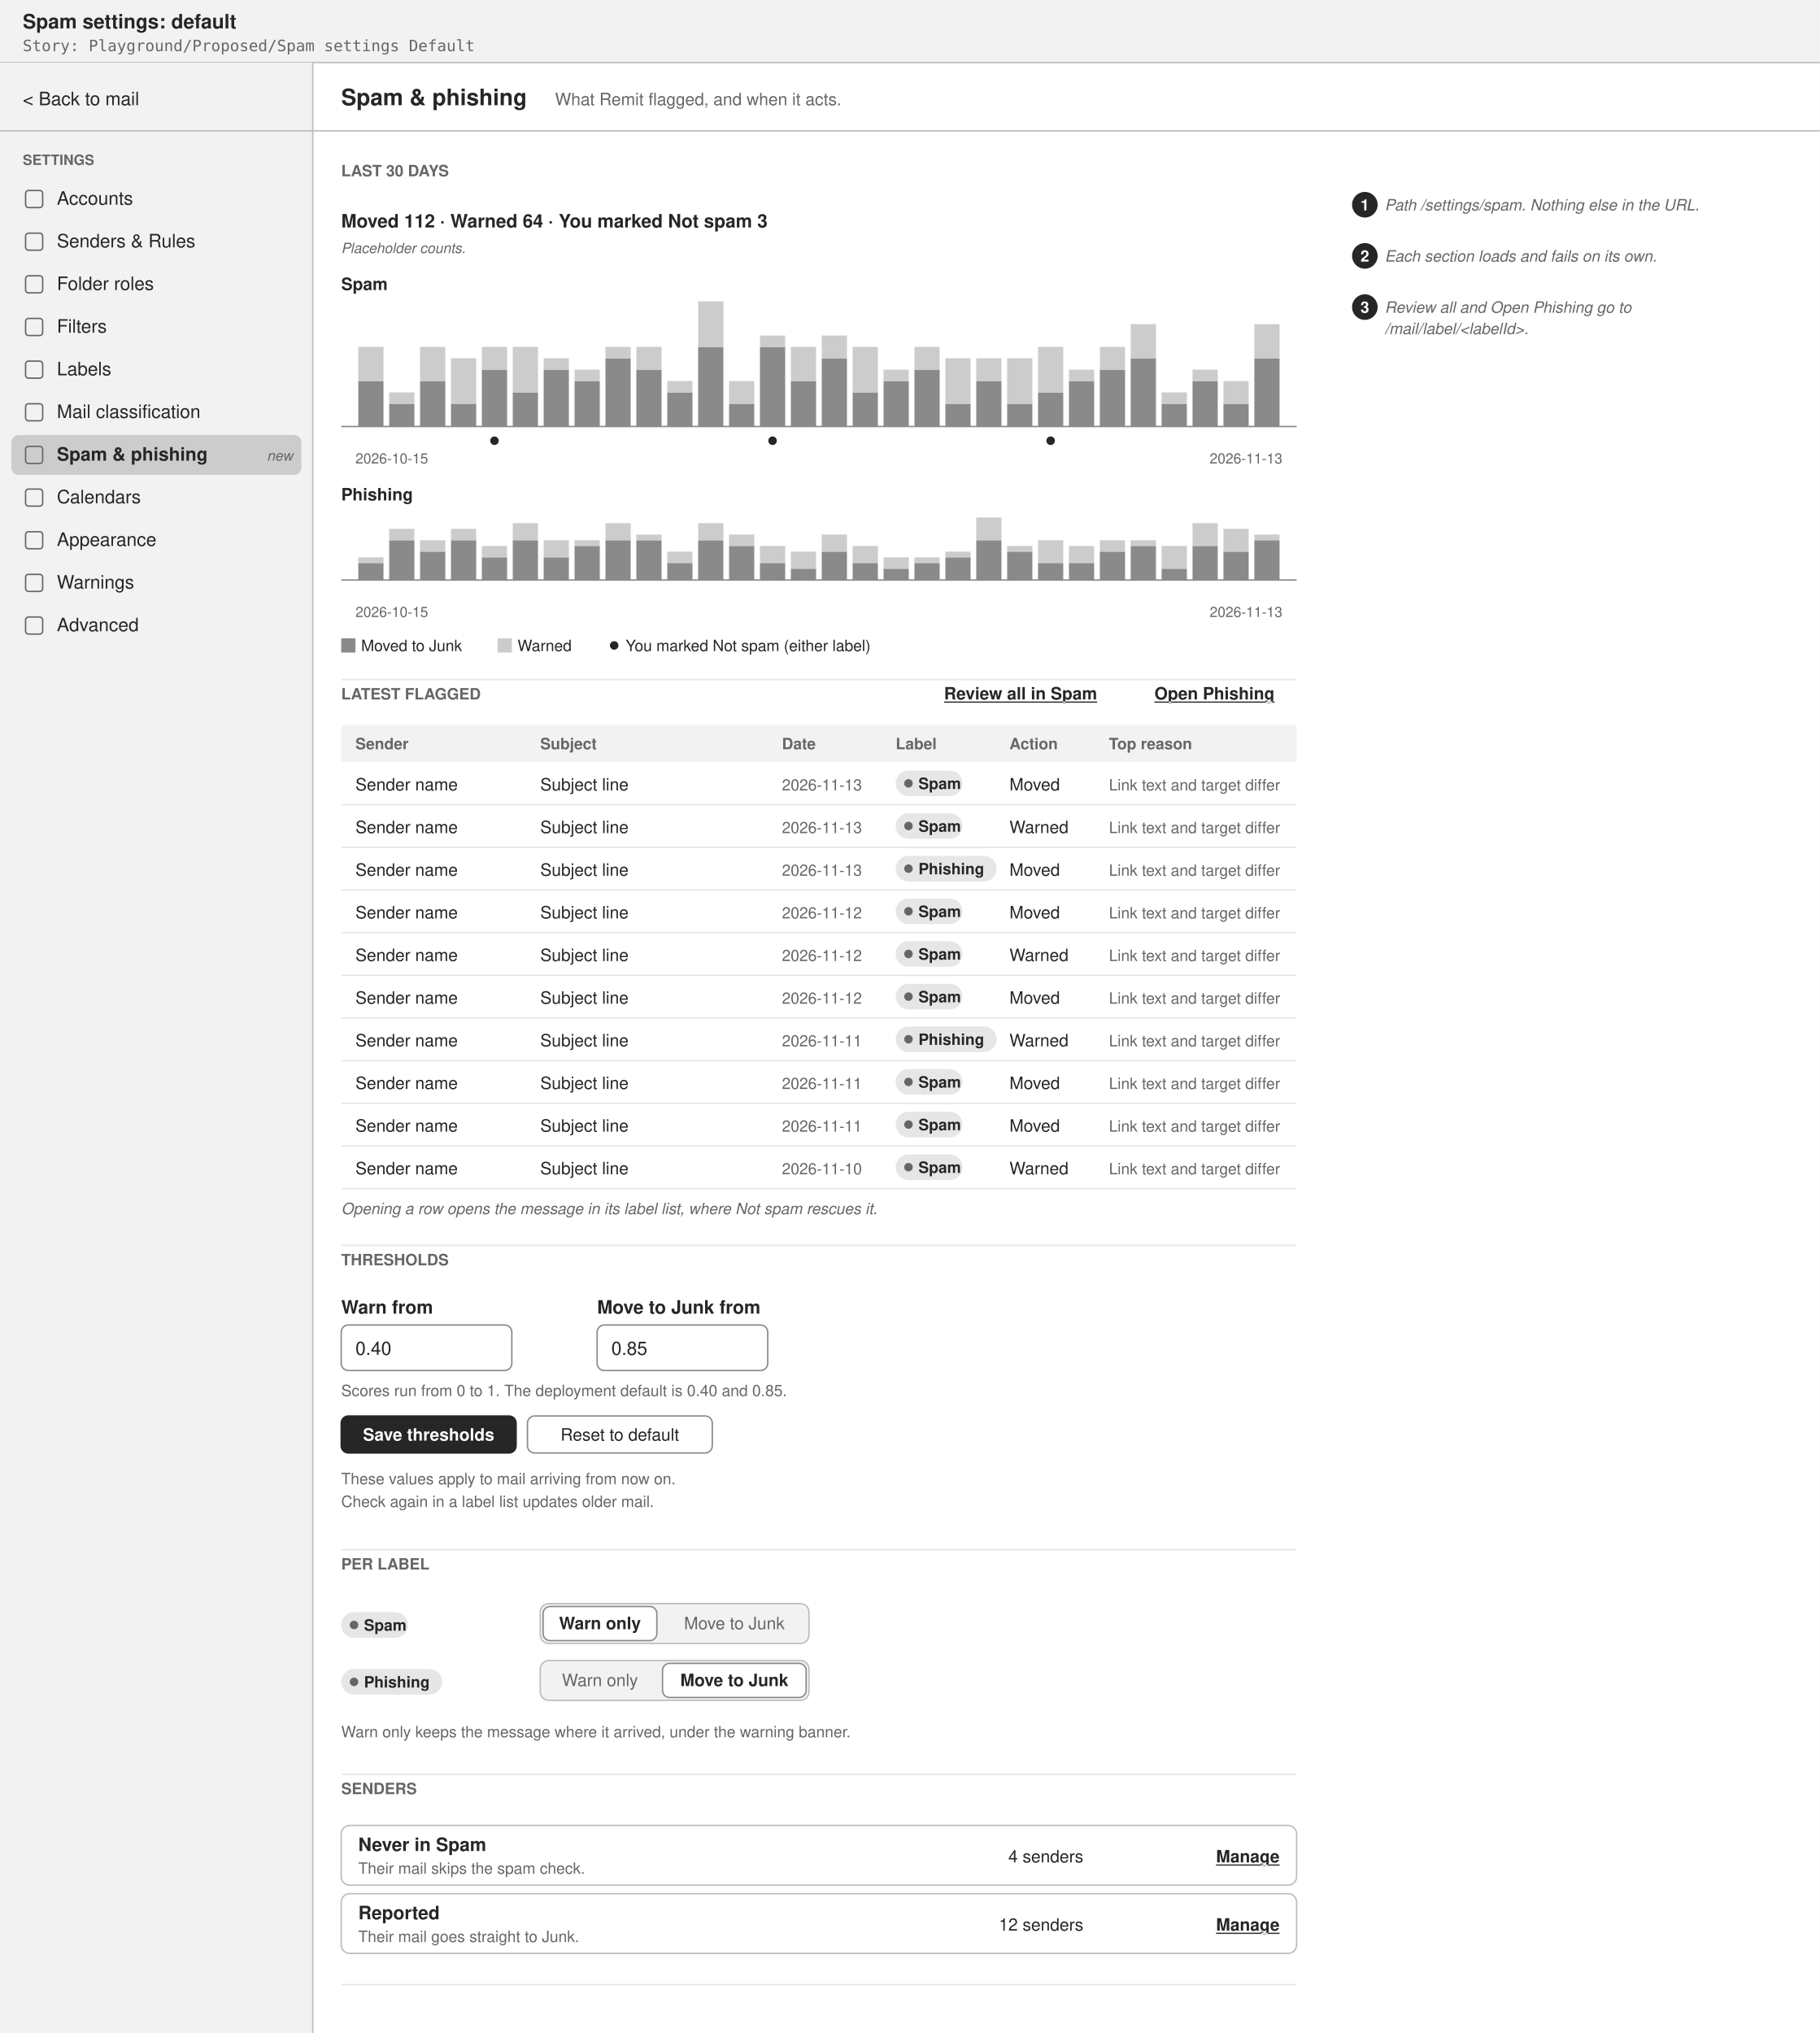
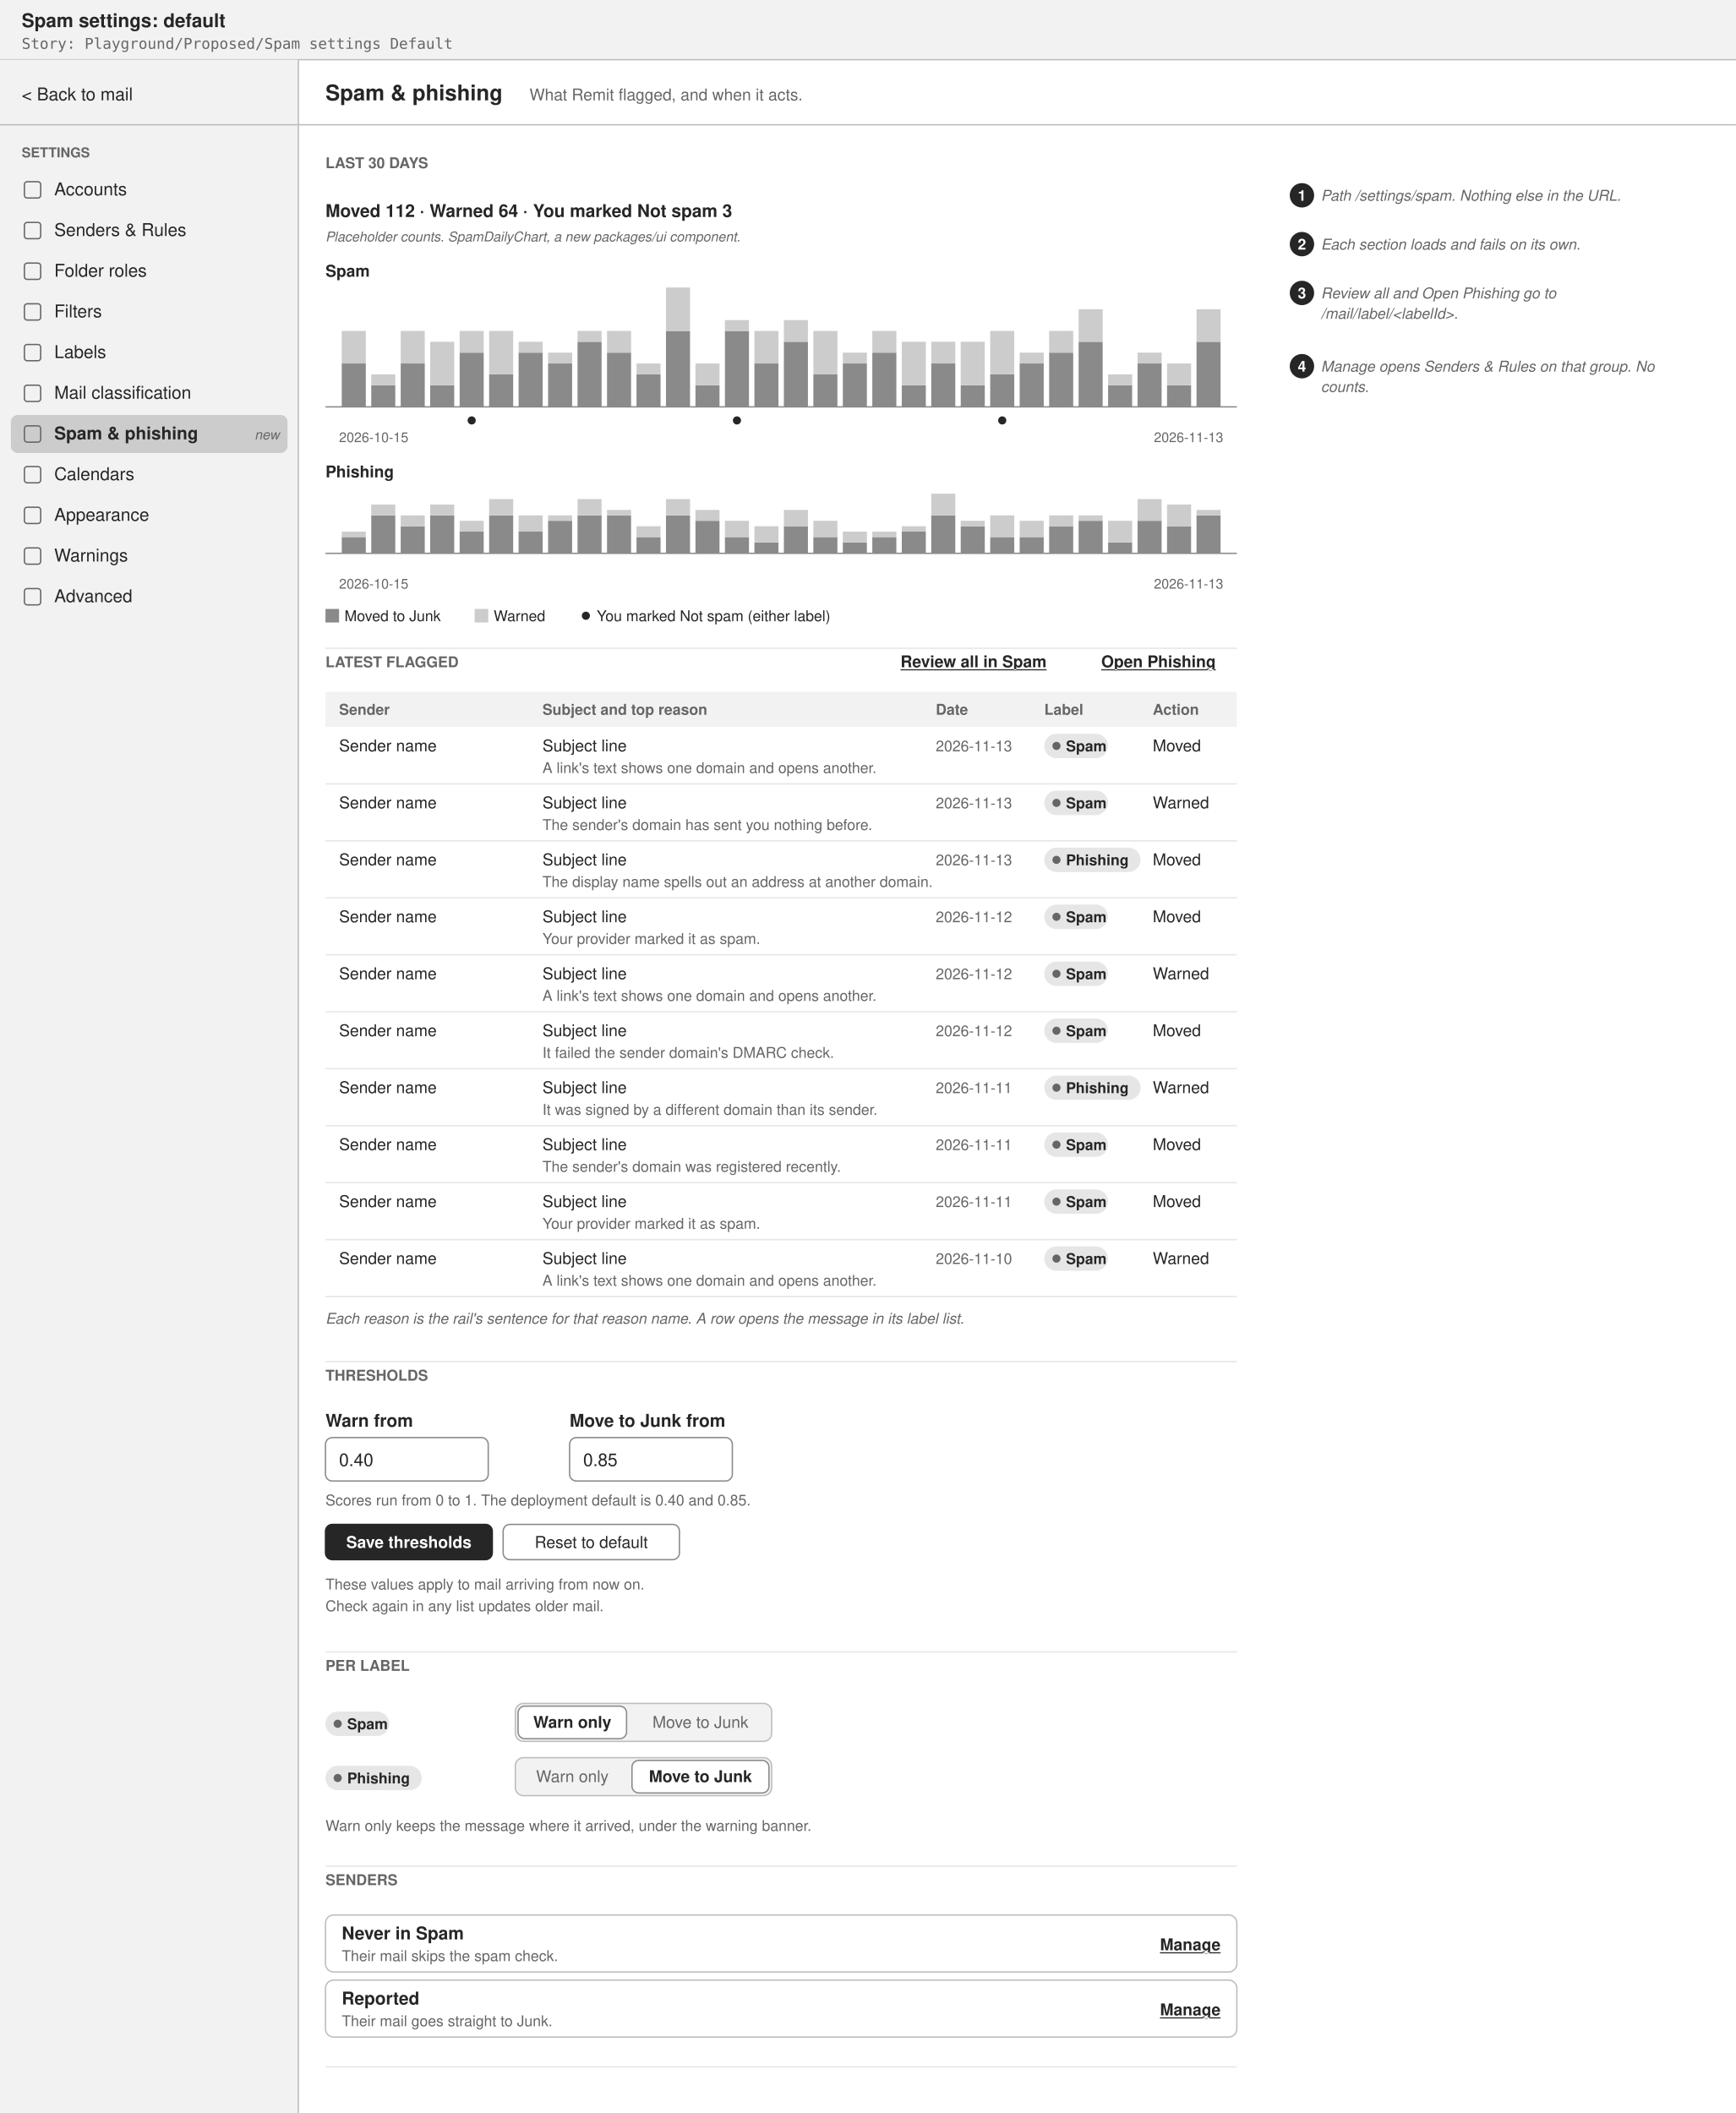
- <svg xmlns="http://www.w3.org/2000/svg" width="1280" height="1430" viewBox="0 0 1280 1430" font-family="Helvetica, Arial, sans-serif">
-   <rect x="0" y="0" width="1280" height="1430" fill="#ffffff" stroke="none" stroke-width="1" />
+ <svg xmlns="http://www.w3.org/2000/svg" width="1280" height="1558" viewBox="0 0 1280 1558" font-family="Helvetica, Arial, sans-serif">
+   <rect x="0" y="0" width="1280" height="1558" fill="#ffffff" stroke="none" stroke-width="1" />
  <rect x="0" y="0" width="1280" height="44" fill="#f2f2f2" stroke="none" stroke-width="1" />
  <line x1="0" y1="44" x2="1280" y2="44" stroke="#bdbdbd" stroke-width="1" />
  <text x="16" y="20" font-size="14" fill="#262626" font-weight="700">Spam settings: default</text>
  <text x="16" y="36" font-size="11" fill="#666666" font-family="monospace">Story: Playground/Proposed/Spam settings Default</text>
  <g transform="translate(0,44)">
-     <rect x="0" y="0" width="220" height="1386" fill="#f2f2f2" stroke="none" stroke-width="1" />
-     <line x1="220" y1="0" x2="220" y2="1386" stroke="#bdbdbd" stroke-width="1" />
+     <rect x="0" y="0" width="220" height="1514" fill="#f2f2f2" stroke="none" stroke-width="1" />
+     <line x1="220" y1="0" x2="220" y2="1514" stroke="#bdbdbd" stroke-width="1" />
    <line x1="0" y1="48" x2="220" y2="48" stroke="#bdbdbd" stroke-width="1" />
    <text x="16" y="30" font-size="13" fill="#262626">&lt; Back to mail</text>
    <text x="16" y="72" font-size="10" fill="#666666" font-weight="700">SETTINGS</text>
    <rect x="18" y="90" width="12" height="12" fill="none" stroke="#666666" stroke-width="1" rx="2" />
    <text x="40" y="100" font-size="13" fill="#262626" font-weight="400">Accounts</text>
    <rect x="18" y="120" width="12" height="12" fill="none" stroke="#666666" stroke-width="1" rx="2" />
    <text x="40" y="130" font-size="13" fill="#262626" font-weight="400">Senders &amp; Rules</text>
    <rect x="18" y="150" width="12" height="12" fill="none" stroke="#666666" stroke-width="1" rx="2" />
    <text x="40" y="160" font-size="13" fill="#262626" font-weight="400">Folder roles</text>
    <rect x="18" y="180" width="12" height="12" fill="none" stroke="#666666" stroke-width="1" rx="2" />
    <text x="40" y="190" font-size="13" fill="#262626" font-weight="400">Filters</text>
    <rect x="18" y="210" width="12" height="12" fill="none" stroke="#666666" stroke-width="1" rx="2" />
    <text x="40" y="220" font-size="13" fill="#262626" font-weight="400">Labels</text>
    <rect x="18" y="240" width="12" height="12" fill="none" stroke="#666666" stroke-width="1" rx="2" />
    <text x="40" y="250" font-size="13" fill="#262626" font-weight="400">Mail classification</text>
    <rect x="8" y="262" width="204" height="28" fill="#cccccc" stroke="none" stroke-width="1" rx="5" />
    <rect x="18" y="270" width="12" height="12" fill="none" stroke="#666666" stroke-width="1" rx="2" />
    <text x="40" y="280" font-size="13" fill="#262626" font-weight="600">Spam &amp; phishing</text>
    <text x="206" y="280" font-size="10" fill="#666666" text-anchor="end" font-style="italic">new</text>
    <rect x="18" y="300" width="12" height="12" fill="none" stroke="#666666" stroke-width="1" rx="2" />
    <text x="40" y="310" font-size="13" fill="#262626" font-weight="400">Calendars</text>
    <rect x="18" y="330" width="12" height="12" fill="none" stroke="#666666" stroke-width="1" rx="2" />
    <text x="40" y="340" font-size="13" fill="#262626" font-weight="400">Appearance</text>
    <rect x="18" y="360" width="12" height="12" fill="none" stroke="#666666" stroke-width="1" rx="2" />
    <text x="40" y="370" font-size="13" fill="#262626" font-weight="400">Warnings</text>
    <rect x="18" y="390" width="12" height="12" fill="none" stroke="#666666" stroke-width="1" rx="2" />
    <text x="40" y="400" font-size="13" fill="#262626" font-weight="400">Advanced</text>
    <line x1="220" y1="48" x2="1280" y2="48" stroke="#bdbdbd" stroke-width="1" />
    <text x="240" y="30" font-size="16" fill="#262626" font-weight="700">Spam &amp; phishing</text>
    <text x="390.4" y="30" font-size="12" fill="#666666">What Remit flagged, and when it acts.</text>
    <text x="240" y="80" font-size="11" fill="#666666" font-weight="700">LAST 30 DAYS</text>
    <text x="240" y="116" font-size="13" fill="#262626" font-weight="600">Moved 112  ·  Warned 64  ·  You marked Not spam 3</text>
-     <text x="240" y="134" font-size="10" fill="#666666" font-style="italic">Placeholder counts.</text>
+     <text x="240" y="134" font-size="10" fill="#666666" font-style="italic">Placeholder counts. SpamDailyChart, a new packages/ui component.</text>
    <text x="240" y="160" font-size="12" fill="#262626" font-weight="600">Spam</text>
    <rect x="240" y="166" width="672" height="120" fill="#ffffff" stroke="none" stroke-width="1" />
    <line x1="240" y1="256" x2="912" y2="256" stroke="#8a8a8a" stroke-width="1" />
    <rect x="252" y="224" width="17.733" height="32" fill="#8a8a8a" stroke="none" stroke-width="1" />
    <rect x="252" y="200" width="17.733" height="24" fill="#cccccc" stroke="none" stroke-width="1" />
    <rect x="273.733" y="240" width="17.733" height="16" fill="#8a8a8a" stroke="none" stroke-width="1" />
    <rect x="273.733" y="232" width="17.733" height="8" fill="#cccccc" stroke="none" stroke-width="1" />
    <rect x="295.467" y="224" width="17.733" height="32" fill="#8a8a8a" stroke="none" stroke-width="1" />
    <rect x="295.467" y="200" width="17.733" height="24" fill="#cccccc" stroke="none" stroke-width="1" />
    <rect x="317.2" y="240" width="17.733" height="16" fill="#8a8a8a" stroke="none" stroke-width="1" />
    <rect x="317.2" y="208" width="17.733" height="32" fill="#cccccc" stroke="none" stroke-width="1" />
    <rect x="338.933" y="216" width="17.733" height="40" fill="#8a8a8a" stroke="none" stroke-width="1" />
    <rect x="338.933" y="200" width="17.733" height="16" fill="#cccccc" stroke="none" stroke-width="1" />
    <circle cx="347.8" cy="266" r="3" fill="#262626" />
    <rect x="360.667" y="232" width="17.733" height="24" fill="#8a8a8a" stroke="none" stroke-width="1" />
    <rect x="360.667" y="200" width="17.733" height="32" fill="#cccccc" stroke="none" stroke-width="1" />
    <rect x="382.4" y="216" width="17.733" height="40" fill="#8a8a8a" stroke="none" stroke-width="1" />
    <rect x="382.4" y="208" width="17.733" height="8" fill="#cccccc" stroke="none" stroke-width="1" />
    <rect x="404.133" y="224" width="17.733" height="32" fill="#8a8a8a" stroke="none" stroke-width="1" />
    <rect x="404.133" y="216" width="17.733" height="8" fill="#cccccc" stroke="none" stroke-width="1" />
    <rect x="425.867" y="208" width="17.733" height="48" fill="#8a8a8a" stroke="none" stroke-width="1" />
    <rect x="425.867" y="200" width="17.733" height="8" fill="#cccccc" stroke="none" stroke-width="1" />
    <rect x="447.6" y="216" width="17.733" height="40" fill="#8a8a8a" stroke="none" stroke-width="1" />
    <rect x="447.6" y="200" width="17.733" height="16" fill="#cccccc" stroke="none" stroke-width="1" />
    <rect x="469.333" y="232" width="17.733" height="24" fill="#8a8a8a" stroke="none" stroke-width="1" />
    <rect x="469.333" y="224" width="17.733" height="8" fill="#cccccc" stroke="none" stroke-width="1" />
    <rect x="491.067" y="200" width="17.733" height="56" fill="#8a8a8a" stroke="none" stroke-width="1" />
    <rect x="491.067" y="168" width="17.733" height="32" fill="#cccccc" stroke="none" stroke-width="1" />
    <rect x="512.8" y="240" width="17.733" height="16" fill="#8a8a8a" stroke="none" stroke-width="1" />
    <rect x="512.8" y="224" width="17.733" height="16" fill="#cccccc" stroke="none" stroke-width="1" />
    <rect x="534.533" y="200" width="17.733" height="56" fill="#8a8a8a" stroke="none" stroke-width="1" />
    <rect x="534.533" y="192" width="17.733" height="8" fill="#cccccc" stroke="none" stroke-width="1" />
    <circle cx="543.4" cy="266" r="3" fill="#262626" />
    <rect x="556.267" y="224" width="17.733" height="32" fill="#8a8a8a" stroke="none" stroke-width="1" />
    <rect x="556.267" y="200" width="17.733" height="24" fill="#cccccc" stroke="none" stroke-width="1" />
    <rect x="578" y="208" width="17.733" height="48" fill="#8a8a8a" stroke="none" stroke-width="1" />
    <rect x="578" y="192" width="17.733" height="16" fill="#cccccc" stroke="none" stroke-width="1" />
    <rect x="599.733" y="232" width="17.733" height="24" fill="#8a8a8a" stroke="none" stroke-width="1" />
    <rect x="599.733" y="200" width="17.733" height="32" fill="#cccccc" stroke="none" stroke-width="1" />
    <rect x="621.467" y="224" width="17.733" height="32" fill="#8a8a8a" stroke="none" stroke-width="1" />
    <rect x="621.467" y="216" width="17.733" height="8" fill="#cccccc" stroke="none" stroke-width="1" />
    <rect x="643.2" y="216" width="17.733" height="40" fill="#8a8a8a" stroke="none" stroke-width="1" />
    <rect x="643.2" y="200" width="17.733" height="16" fill="#cccccc" stroke="none" stroke-width="1" />
    <rect x="664.933" y="240" width="17.733" height="16" fill="#8a8a8a" stroke="none" stroke-width="1" />
    <rect x="664.933" y="208" width="17.733" height="32" fill="#cccccc" stroke="none" stroke-width="1" />
    <rect x="686.667" y="224" width="17.733" height="32" fill="#8a8a8a" stroke="none" stroke-width="1" />
    <rect x="686.667" y="208" width="17.733" height="16" fill="#cccccc" stroke="none" stroke-width="1" />
    <rect x="708.4" y="240" width="17.733" height="16" fill="#8a8a8a" stroke="none" stroke-width="1" />
    <rect x="708.4" y="208" width="17.733" height="32" fill="#cccccc" stroke="none" stroke-width="1" />
    <rect x="730.133" y="232" width="17.733" height="24" fill="#8a8a8a" stroke="none" stroke-width="1" />
    <rect x="730.133" y="200" width="17.733" height="32" fill="#cccccc" stroke="none" stroke-width="1" />
    <circle cx="739" cy="266" r="3" fill="#262626" />
    <rect x="751.867" y="224" width="17.733" height="32" fill="#8a8a8a" stroke="none" stroke-width="1" />
    <rect x="751.867" y="216" width="17.733" height="8" fill="#cccccc" stroke="none" stroke-width="1" />
    <rect x="773.6" y="216" width="17.733" height="40" fill="#8a8a8a" stroke="none" stroke-width="1" />
    <rect x="773.6" y="200" width="17.733" height="16" fill="#cccccc" stroke="none" stroke-width="1" />
    <rect x="795.333" y="208" width="17.733" height="48" fill="#8a8a8a" stroke="none" stroke-width="1" />
    <rect x="795.333" y="184" width="17.733" height="24" fill="#cccccc" stroke="none" stroke-width="1" />
    <rect x="817.067" y="240" width="17.733" height="16" fill="#8a8a8a" stroke="none" stroke-width="1" />
    <rect x="817.067" y="232" width="17.733" height="8" fill="#cccccc" stroke="none" stroke-width="1" />
    <rect x="838.8" y="224" width="17.733" height="32" fill="#8a8a8a" stroke="none" stroke-width="1" />
    <rect x="838.8" y="216" width="17.733" height="8" fill="#cccccc" stroke="none" stroke-width="1" />
    <rect x="860.533" y="240" width="17.733" height="16" fill="#8a8a8a" stroke="none" stroke-width="1" />
    <rect x="860.533" y="224" width="17.733" height="16" fill="#cccccc" stroke="none" stroke-width="1" />
    <rect x="882.267" y="208" width="17.733" height="48" fill="#8a8a8a" stroke="none" stroke-width="1" />
    <rect x="882.267" y="184" width="17.733" height="24" fill="#cccccc" stroke="none" stroke-width="1" />
    <text x="250" y="282" font-size="10" fill="#666666">2026-10-15</text>
    <text x="902" y="282" font-size="10" fill="#666666" text-anchor="end">2026-11-13</text>
    <text x="240" y="308" font-size="12" fill="#262626" font-weight="600">Phishing</text>
    <rect x="240" y="314" width="672" height="80" fill="#ffffff" stroke="none" stroke-width="1" />
    <line x1="240" y1="364" x2="912" y2="364" stroke="#8a8a8a" stroke-width="1" />
    <rect x="252" y="352" width="17.733" height="12" fill="#8a8a8a" stroke="none" stroke-width="1" />
    <rect x="252" y="348" width="17.733" height="4" fill="#cccccc" stroke="none" stroke-width="1" />
    <rect x="273.733" y="336" width="17.733" height="28" fill="#8a8a8a" stroke="none" stroke-width="1" />
    <rect x="273.733" y="328" width="17.733" height="8" fill="#cccccc" stroke="none" stroke-width="1" />
    <rect x="295.467" y="344" width="17.733" height="20" fill="#8a8a8a" stroke="none" stroke-width="1" />
    <rect x="295.467" y="336" width="17.733" height="8" fill="#cccccc" stroke="none" stroke-width="1" />
    <rect x="317.2" y="336" width="17.733" height="28" fill="#8a8a8a" stroke="none" stroke-width="1" />
    <rect x="317.2" y="328" width="17.733" height="8" fill="#cccccc" stroke="none" stroke-width="1" />
    <rect x="338.933" y="348" width="17.733" height="16" fill="#8a8a8a" stroke="none" stroke-width="1" />
    <rect x="338.933" y="340" width="17.733" height="8" fill="#cccccc" stroke="none" stroke-width="1" />
    <rect x="360.667" y="336" width="17.733" height="28" fill="#8a8a8a" stroke="none" stroke-width="1" />
    <rect x="360.667" y="324" width="17.733" height="12" fill="#cccccc" stroke="none" stroke-width="1" />
    <rect x="382.4" y="348" width="17.733" height="16" fill="#8a8a8a" stroke="none" stroke-width="1" />
    <rect x="382.4" y="336" width="17.733" height="12" fill="#cccccc" stroke="none" stroke-width="1" />
    <rect x="404.133" y="340" width="17.733" height="24" fill="#8a8a8a" stroke="none" stroke-width="1" />
    <rect x="404.133" y="336" width="17.733" height="4" fill="#cccccc" stroke="none" stroke-width="1" />
    <rect x="425.867" y="336" width="17.733" height="28" fill="#8a8a8a" stroke="none" stroke-width="1" />
    <rect x="425.867" y="324" width="17.733" height="12" fill="#cccccc" stroke="none" stroke-width="1" />
    <rect x="447.6" y="336" width="17.733" height="28" fill="#8a8a8a" stroke="none" stroke-width="1" />
    <rect x="447.6" y="332" width="17.733" height="4" fill="#cccccc" stroke="none" stroke-width="1" />
    <rect x="469.333" y="352" width="17.733" height="12" fill="#8a8a8a" stroke="none" stroke-width="1" />
    <rect x="469.333" y="344" width="17.733" height="8" fill="#cccccc" stroke="none" stroke-width="1" />
    <rect x="491.067" y="336" width="17.733" height="28" fill="#8a8a8a" stroke="none" stroke-width="1" />
    <rect x="491.067" y="324" width="17.733" height="12" fill="#cccccc" stroke="none" stroke-width="1" />
    <rect x="512.8" y="340" width="17.733" height="24" fill="#8a8a8a" stroke="none" stroke-width="1" />
    <rect x="512.8" y="332" width="17.733" height="8" fill="#cccccc" stroke="none" stroke-width="1" />
    <rect x="534.533" y="352" width="17.733" height="12" fill="#8a8a8a" stroke="none" stroke-width="1" />
    <rect x="534.533" y="340" width="17.733" height="12" fill="#cccccc" stroke="none" stroke-width="1" />
    <rect x="556.267" y="356" width="17.733" height="8" fill="#8a8a8a" stroke="none" stroke-width="1" />
    <rect x="556.267" y="344" width="17.733" height="12" fill="#cccccc" stroke="none" stroke-width="1" />
    <rect x="578" y="344" width="17.733" height="20" fill="#8a8a8a" stroke="none" stroke-width="1" />
    <rect x="578" y="332" width="17.733" height="12" fill="#cccccc" stroke="none" stroke-width="1" />
    <rect x="599.733" y="352" width="17.733" height="12" fill="#8a8a8a" stroke="none" stroke-width="1" />
    <rect x="599.733" y="340" width="17.733" height="12" fill="#cccccc" stroke="none" stroke-width="1" />
    <rect x="621.467" y="356" width="17.733" height="8" fill="#8a8a8a" stroke="none" stroke-width="1" />
    <rect x="621.467" y="348" width="17.733" height="8" fill="#cccccc" stroke="none" stroke-width="1" />
    <rect x="643.2" y="352" width="17.733" height="12" fill="#8a8a8a" stroke="none" stroke-width="1" />
    <rect x="643.2" y="348" width="17.733" height="4" fill="#cccccc" stroke="none" stroke-width="1" />
    <rect x="664.933" y="348" width="17.733" height="16" fill="#8a8a8a" stroke="none" stroke-width="1" />
    <rect x="664.933" y="344" width="17.733" height="4" fill="#cccccc" stroke="none" stroke-width="1" />
    <rect x="686.667" y="336" width="17.733" height="28" fill="#8a8a8a" stroke="none" stroke-width="1" />
    <rect x="686.667" y="320" width="17.733" height="16" fill="#cccccc" stroke="none" stroke-width="1" />
    <rect x="708.4" y="344" width="17.733" height="20" fill="#8a8a8a" stroke="none" stroke-width="1" />
    <rect x="708.4" y="340" width="17.733" height="4" fill="#cccccc" stroke="none" stroke-width="1" />
    <rect x="730.133" y="352" width="17.733" height="12" fill="#8a8a8a" stroke="none" stroke-width="1" />
    <rect x="730.133" y="336" width="17.733" height="16" fill="#cccccc" stroke="none" stroke-width="1" />
    <rect x="751.867" y="352" width="17.733" height="12" fill="#8a8a8a" stroke="none" stroke-width="1" />
    <rect x="751.867" y="340" width="17.733" height="12" fill="#cccccc" stroke="none" stroke-width="1" />
    <rect x="773.6" y="344" width="17.733" height="20" fill="#8a8a8a" stroke="none" stroke-width="1" />
    <rect x="773.6" y="336" width="17.733" height="8" fill="#cccccc" stroke="none" stroke-width="1" />
    <rect x="795.333" y="340" width="17.733" height="24" fill="#8a8a8a" stroke="none" stroke-width="1" />
    <rect x="795.333" y="336" width="17.733" height="4" fill="#cccccc" stroke="none" stroke-width="1" />
    <rect x="817.067" y="356" width="17.733" height="8" fill="#8a8a8a" stroke="none" stroke-width="1" />
    <rect x="817.067" y="340" width="17.733" height="16" fill="#cccccc" stroke="none" stroke-width="1" />
    <rect x="838.8" y="340" width="17.733" height="24" fill="#8a8a8a" stroke="none" stroke-width="1" />
    <rect x="838.8" y="324" width="17.733" height="16" fill="#cccccc" stroke="none" stroke-width="1" />
    <rect x="860.533" y="344" width="17.733" height="20" fill="#8a8a8a" stroke="none" stroke-width="1" />
    <rect x="860.533" y="328" width="17.733" height="16" fill="#cccccc" stroke="none" stroke-width="1" />
    <rect x="882.267" y="336" width="17.733" height="28" fill="#8a8a8a" stroke="none" stroke-width="1" />
    <rect x="882.267" y="332" width="17.733" height="4" fill="#cccccc" stroke="none" stroke-width="1" />
    <text x="250" y="390" font-size="10" fill="#666666">2026-10-15</text>
    <text x="902" y="390" font-size="10" fill="#666666" text-anchor="end">2026-11-13</text>
    <rect x="240" y="405" width="10" height="10" fill="#8a8a8a" stroke="none" stroke-width="1" />
    <text x="254" y="414" font-size="11" fill="#262626">Moved to Junk</text>
    <rect x="350" y="405" width="10" height="10" fill="#cccccc" stroke="none" stroke-width="1" />
    <text x="364" y="414" font-size="11" fill="#262626">Warned</text>
    <circle cx="432" cy="410" r="3" fill="#262626" />
    <text x="440" y="414" font-size="11" fill="#262626">You marked Not spam (either label)</text>
    <line x1="240" y1="434" x2="912" y2="434" stroke="#e6e6e6" stroke-width="1" />
    <text x="240" y="448" font-size="11" fill="#666666" font-weight="700">LATEST FLAGGED</text>
    <text x="664" y="448" font-size="12" fill="#262626" font-weight="600" text-decoration="underline">Review all in Spam</text>
    <text x="812" y="448" font-size="12" fill="#262626" font-weight="600" text-decoration="underline">Open Phishing</text>
    <rect x="240" y="466" width="672" height="26" fill="#f2f2f2" stroke="none" stroke-width="1" />
    <text x="250" y="483" font-size="11" fill="#666666" font-weight="700">Sender</text>
-     <text x="380" y="483" font-size="11" fill="#666666" font-weight="700">Subject</text>
-     <text x="550" y="483" font-size="11" fill="#666666" font-weight="700">Date</text>
-     <text x="630" y="483" font-size="11" fill="#666666" font-weight="700">Label</text>
-     <text x="710" y="483" font-size="11" fill="#666666" font-weight="700">Action</text>
-     <text x="780" y="483" font-size="11" fill="#666666" font-weight="700">Top reason</text>
-     <line x1="240" y1="522" x2="912" y2="522" stroke="#e6e6e6" stroke-width="1" />
-     <text x="250" y="512" font-size="12" fill="#262626">Sender name</text>
-     <text x="380" y="512" font-size="12" fill="#262626">Subject line</text>
-     <text x="550" y="512" font-size="11" fill="#666666">2026-11-13</text>
-     <rect x="630" y="498" width="47" height="18" fill="#e6e6e6" stroke="none" stroke-width="1" rx="9" />
-     <circle cx="639" cy="507" r="3" fill="#666666" />
-     <text x="646" y="511" font-size="11" fill="#262626" font-weight="600">Spam</text>
-     <text x="710" y="512" font-size="12" fill="#262626">Moved</text>
-     <text x="780" y="512" font-size="11" fill="#666666">Link text and target differ</text>
-     <line x1="240" y1="552" x2="912" y2="552" stroke="#e6e6e6" stroke-width="1" />
-     <text x="250" y="542" font-size="12" fill="#262626">Sender name</text>
-     <text x="380" y="542" font-size="12" fill="#262626">Subject line</text>
-     <text x="550" y="542" font-size="11" fill="#666666">2026-11-13</text>
-     <rect x="630" y="528" width="47" height="18" fill="#e6e6e6" stroke="none" stroke-width="1" rx="9" />
-     <circle cx="639" cy="537" r="3" fill="#666666" />
-     <text x="646" y="541" font-size="11" fill="#262626" font-weight="600">Spam</text>
-     <text x="710" y="542" font-size="12" fill="#262626">Warned</text>
-     <text x="780" y="542" font-size="11" fill="#666666">Link text and target differ</text>
-     <line x1="240" y1="582" x2="912" y2="582" stroke="#e6e6e6" stroke-width="1" />
-     <text x="250" y="572" font-size="12" fill="#262626">Sender name</text>
-     <text x="380" y="572" font-size="12" fill="#262626">Subject line</text>
-     <text x="550" y="572" font-size="11" fill="#666666">2026-11-13</text>
-     <rect x="630" y="558" width="71" height="18" fill="#e6e6e6" stroke="none" stroke-width="1" rx="9" />
-     <circle cx="639" cy="567" r="3" fill="#666666" />
-     <text x="646" y="571" font-size="11" fill="#262626" font-weight="600">Phishing</text>
-     <text x="710" y="572" font-size="12" fill="#262626">Moved</text>
-     <text x="780" y="572" font-size="11" fill="#666666">Link text and target differ</text>
-     <line x1="240" y1="612" x2="912" y2="612" stroke="#e6e6e6" stroke-width="1" />
-     <text x="250" y="602" font-size="12" fill="#262626">Sender name</text>
-     <text x="380" y="602" font-size="12" fill="#262626">Subject line</text>
-     <text x="550" y="602" font-size="11" fill="#666666">2026-11-12</text>
-     <rect x="630" y="588" width="47" height="18" fill="#e6e6e6" stroke="none" stroke-width="1" rx="9" />
-     <circle cx="639" cy="597" r="3" fill="#666666" />
-     <text x="646" y="601" font-size="11" fill="#262626" font-weight="600">Spam</text>
-     <text x="710" y="602" font-size="12" fill="#262626">Moved</text>
-     <text x="780" y="602" font-size="11" fill="#666666">Link text and target differ</text>
-     <line x1="240" y1="642" x2="912" y2="642" stroke="#e6e6e6" stroke-width="1" />
-     <text x="250" y="632" font-size="12" fill="#262626">Sender name</text>
-     <text x="380" y="632" font-size="12" fill="#262626">Subject line</text>
-     <text x="550" y="632" font-size="11" fill="#666666">2026-11-12</text>
-     <rect x="630" y="618" width="47" height="18" fill="#e6e6e6" stroke="none" stroke-width="1" rx="9" />
-     <circle cx="639" cy="627" r="3" fill="#666666" />
-     <text x="646" y="631" font-size="11" fill="#262626" font-weight="600">Spam</text>
-     <text x="710" y="632" font-size="12" fill="#262626">Warned</text>
-     <text x="780" y="632" font-size="11" fill="#666666">Link text and target differ</text>
-     <line x1="240" y1="672" x2="912" y2="672" stroke="#e6e6e6" stroke-width="1" />
-     <text x="250" y="662" font-size="12" fill="#262626">Sender name</text>
-     <text x="380" y="662" font-size="12" fill="#262626">Subject line</text>
-     <text x="550" y="662" font-size="11" fill="#666666">2026-11-12</text>
-     <rect x="630" y="648" width="47" height="18" fill="#e6e6e6" stroke="none" stroke-width="1" rx="9" />
-     <circle cx="639" cy="657" r="3" fill="#666666" />
-     <text x="646" y="661" font-size="11" fill="#262626" font-weight="600">Spam</text>
-     <text x="710" y="662" font-size="12" fill="#262626">Moved</text>
-     <text x="780" y="662" font-size="11" fill="#666666">Link text and target differ</text>
+     <text x="400" y="483" font-size="11" fill="#666666" font-weight="700">Subject and top reason</text>
+     <text x="690" y="483" font-size="11" fill="#666666" font-weight="700">Date</text>
+     <text x="770" y="483" font-size="11" fill="#666666" font-weight="700">Label</text>
+     <text x="850" y="483" font-size="11" fill="#666666" font-weight="700">Action</text>
+     <line x1="240" y1="534" x2="912" y2="534" stroke="#e6e6e6" stroke-width="1" />
+     <text x="250" y="510" font-size="12" fill="#262626">Sender name</text>
+     <text x="400" y="510" font-size="12" fill="#262626">Subject line</text>
+     <text x="400" y="526" font-size="11" fill="#666666">A link's text shows one domain and opens another.</text>
+     <text x="690" y="510" font-size="11" fill="#666666">2026-11-13</text>
+     <rect x="770" y="497" width="47" height="18" fill="#e6e6e6" stroke="none" stroke-width="1" rx="9" />
+     <circle cx="779" cy="506" r="3" fill="#666666" />
+     <text x="786" y="510" font-size="11" fill="#262626" font-weight="600">Spam</text>
+     <text x="850" y="510" font-size="12" fill="#262626">Moved</text>
+     <line x1="240" y1="576" x2="912" y2="576" stroke="#e6e6e6" stroke-width="1" />
+     <text x="250" y="552" font-size="12" fill="#262626">Sender name</text>
+     <text x="400" y="552" font-size="12" fill="#262626">Subject line</text>
+     <text x="400" y="568" font-size="11" fill="#666666">The sender's domain has sent you nothing before.</text>
+     <text x="690" y="552" font-size="11" fill="#666666">2026-11-13</text>
+     <rect x="770" y="539" width="47" height="18" fill="#e6e6e6" stroke="none" stroke-width="1" rx="9" />
+     <circle cx="779" cy="548" r="3" fill="#666666" />
+     <text x="786" y="552" font-size="11" fill="#262626" font-weight="600">Spam</text>
+     <text x="850" y="552" font-size="12" fill="#262626">Warned</text>
+     <line x1="240" y1="618" x2="912" y2="618" stroke="#e6e6e6" stroke-width="1" />
+     <text x="250" y="594" font-size="12" fill="#262626">Sender name</text>
+     <text x="400" y="594" font-size="12" fill="#262626">Subject line</text>
+     <text x="400" y="610" font-size="11" fill="#666666">The display name spells out an address at another domain.</text>
+     <text x="690" y="594" font-size="11" fill="#666666">2026-11-13</text>
+     <rect x="770" y="581" width="71" height="18" fill="#e6e6e6" stroke="none" stroke-width="1" rx="9" />
+     <circle cx="779" cy="590" r="3" fill="#666666" />
+     <text x="786" y="594" font-size="11" fill="#262626" font-weight="600">Phishing</text>
+     <text x="850" y="594" font-size="12" fill="#262626">Moved</text>
+     <line x1="240" y1="660" x2="912" y2="660" stroke="#e6e6e6" stroke-width="1" />
+     <text x="250" y="636" font-size="12" fill="#262626">Sender name</text>
+     <text x="400" y="636" font-size="12" fill="#262626">Subject line</text>
+     <text x="400" y="652" font-size="11" fill="#666666">Your provider marked it as spam.</text>
+     <text x="690" y="636" font-size="11" fill="#666666">2026-11-12</text>
+     <rect x="770" y="623" width="47" height="18" fill="#e6e6e6" stroke="none" stroke-width="1" rx="9" />
+     <circle cx="779" cy="632" r="3" fill="#666666" />
+     <text x="786" y="636" font-size="11" fill="#262626" font-weight="600">Spam</text>
+     <text x="850" y="636" font-size="12" fill="#262626">Moved</text>
    <line x1="240" y1="702" x2="912" y2="702" stroke="#e6e6e6" stroke-width="1" />
-     <text x="250" y="692" font-size="12" fill="#262626">Sender name</text>
-     <text x="380" y="692" font-size="12" fill="#262626">Subject line</text>
-     <text x="550" y="692" font-size="11" fill="#666666">2026-11-11</text>
-     <rect x="630" y="678" width="71" height="18" fill="#e6e6e6" stroke="none" stroke-width="1" rx="9" />
-     <circle cx="639" cy="687" r="3" fill="#666666" />
-     <text x="646" y="691" font-size="11" fill="#262626" font-weight="600">Phishing</text>
-     <text x="710" y="692" font-size="12" fill="#262626">Warned</text>
-     <text x="780" y="692" font-size="11" fill="#666666">Link text and target differ</text>
-     <line x1="240" y1="732" x2="912" y2="732" stroke="#e6e6e6" stroke-width="1" />
-     <text x="250" y="722" font-size="12" fill="#262626">Sender name</text>
-     <text x="380" y="722" font-size="12" fill="#262626">Subject line</text>
-     <text x="550" y="722" font-size="11" fill="#666666">2026-11-11</text>
-     <rect x="630" y="708" width="47" height="18" fill="#e6e6e6" stroke="none" stroke-width="1" rx="9" />
-     <circle cx="639" cy="717" r="3" fill="#666666" />
-     <text x="646" y="721" font-size="11" fill="#262626" font-weight="600">Spam</text>
-     <text x="710" y="722" font-size="12" fill="#262626">Moved</text>
-     <text x="780" y="722" font-size="11" fill="#666666">Link text and target differ</text>
-     <line x1="240" y1="762" x2="912" y2="762" stroke="#e6e6e6" stroke-width="1" />
-     <text x="250" y="752" font-size="12" fill="#262626">Sender name</text>
-     <text x="380" y="752" font-size="12" fill="#262626">Subject line</text>
-     <text x="550" y="752" font-size="11" fill="#666666">2026-11-11</text>
-     <rect x="630" y="738" width="47" height="18" fill="#e6e6e6" stroke="none" stroke-width="1" rx="9" />
-     <circle cx="639" cy="747" r="3" fill="#666666" />
-     <text x="646" y="751" font-size="11" fill="#262626" font-weight="600">Spam</text>
-     <text x="710" y="752" font-size="12" fill="#262626">Moved</text>
-     <text x="780" y="752" font-size="11" fill="#666666">Link text and target differ</text>
-     <line x1="240" y1="792" x2="912" y2="792" stroke="#e6e6e6" stroke-width="1" />
-     <text x="250" y="782" font-size="12" fill="#262626">Sender name</text>
-     <text x="380" y="782" font-size="12" fill="#262626">Subject line</text>
-     <text x="550" y="782" font-size="11" fill="#666666">2026-11-10</text>
-     <rect x="630" y="768" width="47" height="18" fill="#e6e6e6" stroke="none" stroke-width="1" rx="9" />
-     <circle cx="639" cy="777" r="3" fill="#666666" />
-     <text x="646" y="781" font-size="11" fill="#262626" font-weight="600">Spam</text>
-     <text x="710" y="782" font-size="12" fill="#262626">Warned</text>
-     <text x="780" y="782" font-size="11" fill="#666666">Link text and target differ</text>
-     <text x="240" y="810" font-size="11" fill="#666666" font-style="italic">Opening a row opens the message in its label list, where Not spam rescues it.</text>
-     <line x1="240" y1="832" x2="912" y2="832" stroke="#e6e6e6" stroke-width="1" />
-     <text x="240" y="846" font-size="11" fill="#666666" font-weight="700">THRESHOLDS</text>
-     <text x="240" y="880" font-size="13" fill="#262626" font-weight="600">Warn from</text>
-     <rect x="240" y="888" width="120" height="32" fill="#ffffff" stroke="#8a8a8a" stroke-width="1" rx="5" />
-     <text x="250" y="909" font-size="13" fill="#262626">0.40</text>
-     <text x="420" y="880" font-size="13" fill="#262626" font-weight="600">Move to Junk from</text>
-     <rect x="420" y="888" width="120" height="32" fill="#ffffff" stroke="#8a8a8a" stroke-width="1" rx="5" />
-     <text x="430" y="909" font-size="13" fill="#262626">0.85</text>
-     <text x="240" y="938" font-size="11" fill="#666666">Scores run from 0 to 1. The deployment default is 0.40 and 0.85.</text>
-     <rect x="240" y="952" width="123" height="26" fill="#262626" stroke="#262626" stroke-width="1" rx="5" />
-     <text x="301.5" y="969.32" font-size="12" fill="#ffffff" font-weight="600" text-anchor="middle">Save thresholds</text>
-     <rect x="371" y="952" width="130" height="26" fill="#ffffff" stroke="#8a8a8a" stroke-width="1" rx="5" />
-     <text x="436" y="969.32" font-size="12" fill="#262626" font-weight="500" text-anchor="middle">Reset to default</text>
-     <text x="240" y="1000" font-size="11" fill="#666666">These values apply to mail arriving from now on.</text>
-     <text x="240" y="1016" font-size="11" fill="#666666">Check again in a label list updates older mail.</text>
-     <line x1="240" y1="1046" x2="912" y2="1046" stroke="#e6e6e6" stroke-width="1" />
-     <text x="240" y="1060" font-size="11" fill="#666666" font-weight="700">PER LABEL</text>
-     <rect x="240" y="1090" width="47" height="18" fill="#e6e6e6" stroke="none" stroke-width="1" rx="9" />
-     <circle cx="249" cy="1099" r="3" fill="#666666" />
-     <text x="256" y="1103" font-size="11" fill="#262626" font-weight="600">Spam</text>
-     <rect x="380" y="1084" width="189" height="28" fill="#f2f2f2" stroke="#bdbdbd" stroke-width="1" rx="6" />
-     <rect x="382" y="1086" width="80" height="24" fill="#ffffff" stroke="#8a8a8a" stroke-width="1" rx="5" />
-     <text x="422" y="1102" font-size="12" fill="#262626" font-weight="600" text-anchor="middle">Warn only</text>
-     <text x="516.5" y="1102" font-size="12" fill="#666666" font-weight="400" text-anchor="middle">Move to Junk</text>
-     <rect x="240" y="1130" width="71" height="18" fill="#e6e6e6" stroke="none" stroke-width="1" rx="9" />
-     <circle cx="249" cy="1139" r="3" fill="#666666" />
-     <text x="256" y="1143" font-size="11" fill="#262626" font-weight="600">Phishing</text>
-     <rect x="380" y="1124" width="189" height="28" fill="#f2f2f2" stroke="#bdbdbd" stroke-width="1" rx="6" />
-     <text x="422" y="1142" font-size="12" fill="#666666" font-weight="400" text-anchor="middle">Warn only</text>
-     <rect x="466" y="1126" width="101" height="24" fill="#ffffff" stroke="#8a8a8a" stroke-width="1" rx="5" />
-     <text x="516.5" y="1142" font-size="12" fill="#262626" font-weight="600" text-anchor="middle">Move to Junk</text>
-     <text x="240" y="1178" font-size="11" fill="#666666">Warn only keeps the message where it arrived, under the warning banner.</text>
-     <line x1="240" y1="1204" x2="912" y2="1204" stroke="#e6e6e6" stroke-width="1" />
-     <text x="240" y="1218" font-size="11" fill="#666666" font-weight="700">SENDERS</text>
-     <rect x="240" y="1240" width="672" height="42" fill="none" stroke="#bdbdbd" stroke-width="1" rx="6" />
-     <text x="252" y="1258" font-size="13" fill="#262626" font-weight="600">Never in Spam</text>
-     <text x="252" y="1274" font-size="11" fill="#666666">Their mail skips the spam check.</text>
-     <text x="762" y="1266" font-size="12" fill="#262626" text-anchor="end">4 senders</text>
-     <text x="900" y="1266" font-size="12" fill="#262626" font-weight="600" text-anchor="end" text-decoration="underline">Manage</text>
-     <rect x="240" y="1288" width="672" height="42" fill="none" stroke="#bdbdbd" stroke-width="1" rx="6" />
-     <text x="252" y="1306" font-size="13" fill="#262626" font-weight="600">Reported</text>
-     <text x="252" y="1322" font-size="11" fill="#666666">Their mail goes straight to Junk.</text>
-     <text x="762" y="1314" font-size="12" fill="#262626" text-anchor="end">12 senders</text>
-     <text x="900" y="1314" font-size="12" fill="#262626" font-weight="600" text-anchor="end" text-decoration="underline">Manage</text>
-     <line x1="240" y1="1352" x2="912" y2="1352" stroke="#e6e6e6" stroke-width="1" />
+     <text x="250" y="678" font-size="12" fill="#262626">Sender name</text>
+     <text x="400" y="678" font-size="12" fill="#262626">Subject line</text>
+     <text x="400" y="694" font-size="11" fill="#666666">A link's text shows one domain and opens another.</text>
+     <text x="690" y="678" font-size="11" fill="#666666">2026-11-12</text>
+     <rect x="770" y="665" width="47" height="18" fill="#e6e6e6" stroke="none" stroke-width="1" rx="9" />
+     <circle cx="779" cy="674" r="3" fill="#666666" />
+     <text x="786" y="678" font-size="11" fill="#262626" font-weight="600">Spam</text>
+     <text x="850" y="678" font-size="12" fill="#262626">Warned</text>
+     <line x1="240" y1="744" x2="912" y2="744" stroke="#e6e6e6" stroke-width="1" />
+     <text x="250" y="720" font-size="12" fill="#262626">Sender name</text>
+     <text x="400" y="720" font-size="12" fill="#262626">Subject line</text>
+     <text x="400" y="736" font-size="11" fill="#666666">It failed the sender domain's DMARC check.</text>
+     <text x="690" y="720" font-size="11" fill="#666666">2026-11-12</text>
+     <rect x="770" y="707" width="47" height="18" fill="#e6e6e6" stroke="none" stroke-width="1" rx="9" />
+     <circle cx="779" cy="716" r="3" fill="#666666" />
+     <text x="786" y="720" font-size="11" fill="#262626" font-weight="600">Spam</text>
+     <text x="850" y="720" font-size="12" fill="#262626">Moved</text>
+     <line x1="240" y1="786" x2="912" y2="786" stroke="#e6e6e6" stroke-width="1" />
+     <text x="250" y="762" font-size="12" fill="#262626">Sender name</text>
+     <text x="400" y="762" font-size="12" fill="#262626">Subject line</text>
+     <text x="400" y="778" font-size="11" fill="#666666">It was signed by a different domain than its sender.</text>
+     <text x="690" y="762" font-size="11" fill="#666666">2026-11-11</text>
+     <rect x="770" y="749" width="71" height="18" fill="#e6e6e6" stroke="none" stroke-width="1" rx="9" />
+     <circle cx="779" cy="758" r="3" fill="#666666" />
+     <text x="786" y="762" font-size="11" fill="#262626" font-weight="600">Phishing</text>
+     <text x="850" y="762" font-size="12" fill="#262626">Warned</text>
+     <line x1="240" y1="828" x2="912" y2="828" stroke="#e6e6e6" stroke-width="1" />
+     <text x="250" y="804" font-size="12" fill="#262626">Sender name</text>
+     <text x="400" y="804" font-size="12" fill="#262626">Subject line</text>
+     <text x="400" y="820" font-size="11" fill="#666666">The sender's domain was registered recently.</text>
+     <text x="690" y="804" font-size="11" fill="#666666">2026-11-11</text>
+     <rect x="770" y="791" width="47" height="18" fill="#e6e6e6" stroke="none" stroke-width="1" rx="9" />
+     <circle cx="779" cy="800" r="3" fill="#666666" />
+     <text x="786" y="804" font-size="11" fill="#262626" font-weight="600">Spam</text>
+     <text x="850" y="804" font-size="12" fill="#262626">Moved</text>
+     <line x1="240" y1="870" x2="912" y2="870" stroke="#e6e6e6" stroke-width="1" />
+     <text x="250" y="846" font-size="12" fill="#262626">Sender name</text>
+     <text x="400" y="846" font-size="12" fill="#262626">Subject line</text>
+     <text x="400" y="862" font-size="11" fill="#666666">Your provider marked it as spam.</text>
+     <text x="690" y="846" font-size="11" fill="#666666">2026-11-11</text>
+     <rect x="770" y="833" width="47" height="18" fill="#e6e6e6" stroke="none" stroke-width="1" rx="9" />
+     <circle cx="779" cy="842" r="3" fill="#666666" />
+     <text x="786" y="846" font-size="11" fill="#262626" font-weight="600">Spam</text>
+     <text x="850" y="846" font-size="12" fill="#262626">Moved</text>
+     <line x1="240" y1="912" x2="912" y2="912" stroke="#e6e6e6" stroke-width="1" />
+     <text x="250" y="888" font-size="12" fill="#262626">Sender name</text>
+     <text x="400" y="888" font-size="12" fill="#262626">Subject line</text>
+     <text x="400" y="904" font-size="11" fill="#666666">A link's text shows one domain and opens another.</text>
+     <text x="690" y="888" font-size="11" fill="#666666">2026-11-10</text>
+     <rect x="770" y="875" width="47" height="18" fill="#e6e6e6" stroke="none" stroke-width="1" rx="9" />
+     <circle cx="779" cy="884" r="3" fill="#666666" />
+     <text x="786" y="888" font-size="11" fill="#262626" font-weight="600">Spam</text>
+     <text x="850" y="888" font-size="12" fill="#262626">Warned</text>
+     <text x="240" y="932" font-size="11" fill="#666666" font-style="italic">Each reason is the rail's sentence for that reason name. A row opens the message in its label list.</text>
+     <line x1="240" y1="960" x2="912" y2="960" stroke="#e6e6e6" stroke-width="1" />
+     <text x="240" y="974" font-size="11" fill="#666666" font-weight="700">THRESHOLDS</text>
+     <text x="240" y="1008" font-size="13" fill="#262626" font-weight="600">Warn from</text>
+     <rect x="240" y="1016" width="120" height="32" fill="#ffffff" stroke="#8a8a8a" stroke-width="1" rx="5" />
+     <text x="250" y="1037" font-size="13" fill="#262626">0.40</text>
+     <text x="420" y="1008" font-size="13" fill="#262626" font-weight="600">Move to Junk from</text>
+     <rect x="420" y="1016" width="120" height="32" fill="#ffffff" stroke="#8a8a8a" stroke-width="1" rx="5" />
+     <text x="430" y="1037" font-size="13" fill="#262626">0.85</text>
+     <text x="240" y="1066" font-size="11" fill="#666666">Scores run from 0 to 1. The deployment default is 0.40 and 0.85.</text>
+     <rect x="240" y="1080" width="123" height="26" fill="#262626" stroke="#262626" stroke-width="1" rx="5" />
+     <text x="301.5" y="1097.32" font-size="12" fill="#ffffff" font-weight="600" text-anchor="middle">Save thresholds</text>
+     <rect x="371" y="1080" width="130" height="26" fill="#ffffff" stroke="#8a8a8a" stroke-width="1" rx="5" />
+     <text x="436" y="1097.32" font-size="12" fill="#262626" font-weight="500" text-anchor="middle">Reset to default</text>
+     <text x="240" y="1128" font-size="11" fill="#666666">These values apply to mail arriving from now on.</text>
+     <text x="240" y="1144" font-size="11" fill="#666666">Check again in any list updates older mail.</text>
+     <line x1="240" y1="1174" x2="912" y2="1174" stroke="#e6e6e6" stroke-width="1" />
+     <text x="240" y="1188" font-size="11" fill="#666666" font-weight="700">PER LABEL</text>
+     <rect x="240" y="1218" width="47" height="18" fill="#e6e6e6" stroke="none" stroke-width="1" rx="9" />
+     <circle cx="249" cy="1227" r="3" fill="#666666" />
+     <text x="256" y="1231" font-size="11" fill="#262626" font-weight="600">Spam</text>
+     <rect x="380" y="1212" width="189" height="28" fill="#f2f2f2" stroke="#bdbdbd" stroke-width="1" rx="6" />
+     <rect x="382" y="1214" width="80" height="24" fill="#ffffff" stroke="#8a8a8a" stroke-width="1" rx="5" />
+     <text x="422" y="1230" font-size="12" fill="#262626" font-weight="600" text-anchor="middle">Warn only</text>
+     <text x="516.5" y="1230" font-size="12" fill="#666666" font-weight="400" text-anchor="middle">Move to Junk</text>
+     <rect x="240" y="1258" width="71" height="18" fill="#e6e6e6" stroke="none" stroke-width="1" rx="9" />
+     <circle cx="249" cy="1267" r="3" fill="#666666" />
+     <text x="256" y="1271" font-size="11" fill="#262626" font-weight="600">Phishing</text>
+     <rect x="380" y="1252" width="189" height="28" fill="#f2f2f2" stroke="#bdbdbd" stroke-width="1" rx="6" />
+     <text x="422" y="1270" font-size="12" fill="#666666" font-weight="400" text-anchor="middle">Warn only</text>
+     <rect x="466" y="1254" width="101" height="24" fill="#ffffff" stroke="#8a8a8a" stroke-width="1" rx="5" />
+     <text x="516.5" y="1270" font-size="12" fill="#262626" font-weight="600" text-anchor="middle">Move to Junk</text>
+     <text x="240" y="1306" font-size="11" fill="#666666">Warn only keeps the message where it arrived, under the warning banner.</text>
+     <line x1="240" y1="1332" x2="912" y2="1332" stroke="#e6e6e6" stroke-width="1" />
+     <text x="240" y="1346" font-size="11" fill="#666666" font-weight="700">SENDERS</text>
+     <rect x="240" y="1368" width="672" height="42" fill="none" stroke="#bdbdbd" stroke-width="1" rx="6" />
+     <text x="252" y="1386" font-size="13" fill="#262626" font-weight="600">Never in Spam</text>
+     <text x="252" y="1402" font-size="11" fill="#666666">Their mail skips the spam check.</text>
+     <text x="900" y="1394" font-size="12" fill="#262626" font-weight="600" text-anchor="end" text-decoration="underline">Manage</text>
+     <rect x="240" y="1416" width="672" height="42" fill="none" stroke="#bdbdbd" stroke-width="1" rx="6" />
+     <text x="252" y="1434" font-size="13" fill="#262626" font-weight="600">Reported</text>
+     <text x="252" y="1450" font-size="11" fill="#666666">Their mail goes straight to Junk.</text>
+     <text x="900" y="1442" font-size="12" fill="#262626" font-weight="600" text-anchor="end" text-decoration="underline">Manage</text>
+     <line x1="240" y1="1480" x2="912" y2="1480" stroke="#e6e6e6" stroke-width="1" />
    <circle cx="960" cy="100" r="9" fill="#262626" />
    <text x="960" y="104" font-size="11" fill="#fff" font-weight="700" text-anchor="middle">1</text>
    <text x="974" y="104" font-size="11" fill="#666666" font-style="italic">Path /settings/spam. Nothing else in the URL.</text>
    <circle cx="960" cy="136" r="9" fill="#262626" />
    <text x="960" y="140" font-size="11" fill="#fff" font-weight="700" text-anchor="middle">2</text>
    <text x="974" y="140" font-size="11" fill="#666666" font-style="italic">Each section loads and fails on its own.</text>
    <circle cx="960" cy="172" r="9" fill="#262626" />
    <text x="960" y="176" font-size="11" fill="#fff" font-weight="700" text-anchor="middle">3</text>
    <text x="974" y="176" font-size="11" fill="#666666" font-style="italic">Review all and Open Phishing go to</text>
    <text x="974" y="191" font-size="11" fill="#666666" font-style="italic">/mail/label/&lt;labelId&gt;.</text>
+     <circle cx="960" cy="226" r="9" fill="#262626" />
+     <text x="960" y="230" font-size="11" fill="#fff" font-weight="700" text-anchor="middle">4</text>
+     <text x="974" y="230" font-size="11" fill="#666666" font-style="italic">Manage opens Senders &amp; Rules on that group. No</text>
+     <text x="974" y="245" font-size="11" fill="#666666" font-style="italic">counts.</text>
  </g>
</svg>
